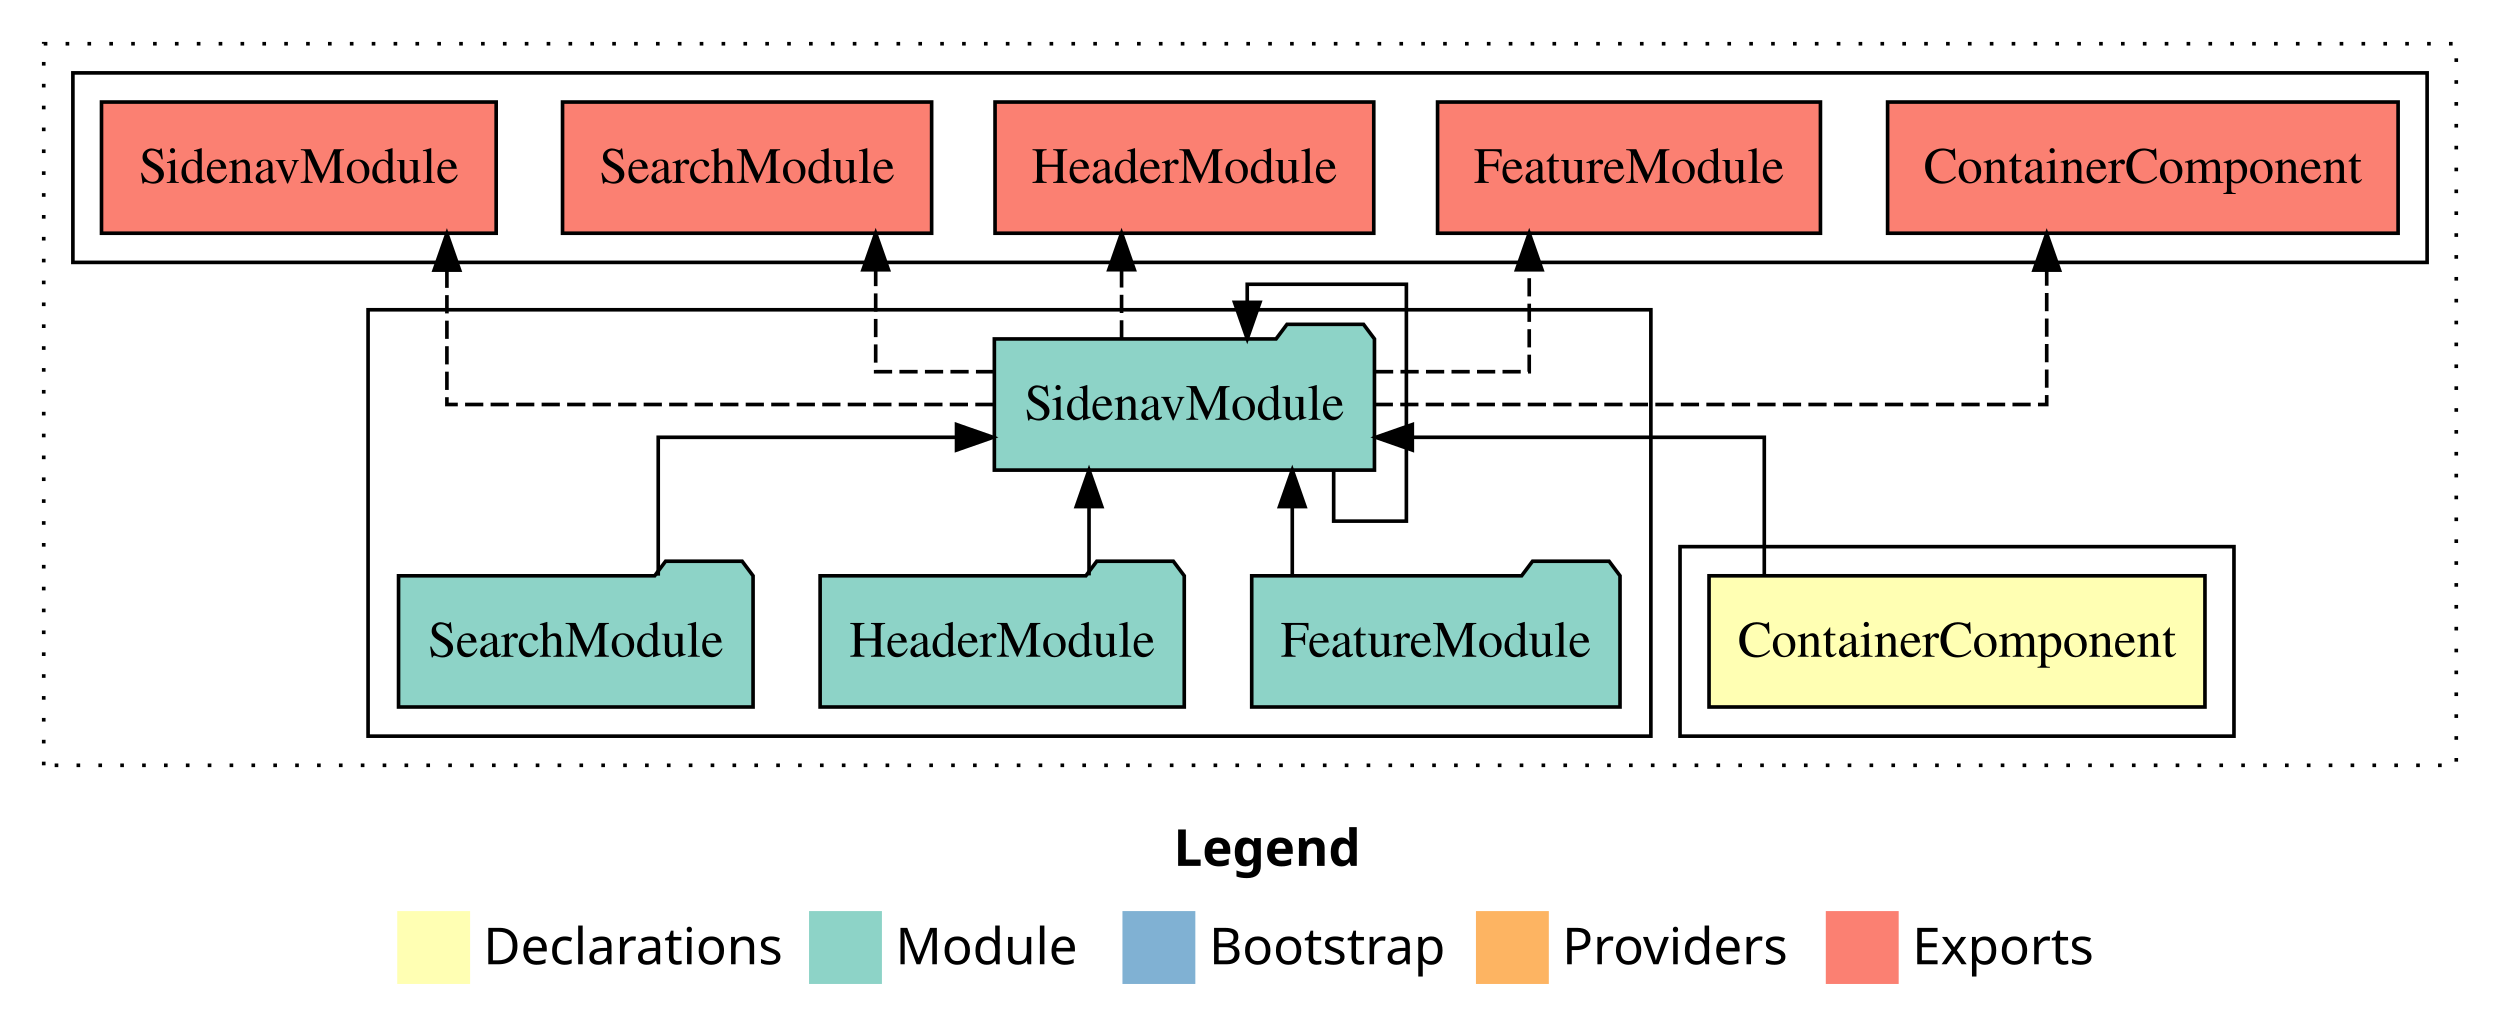
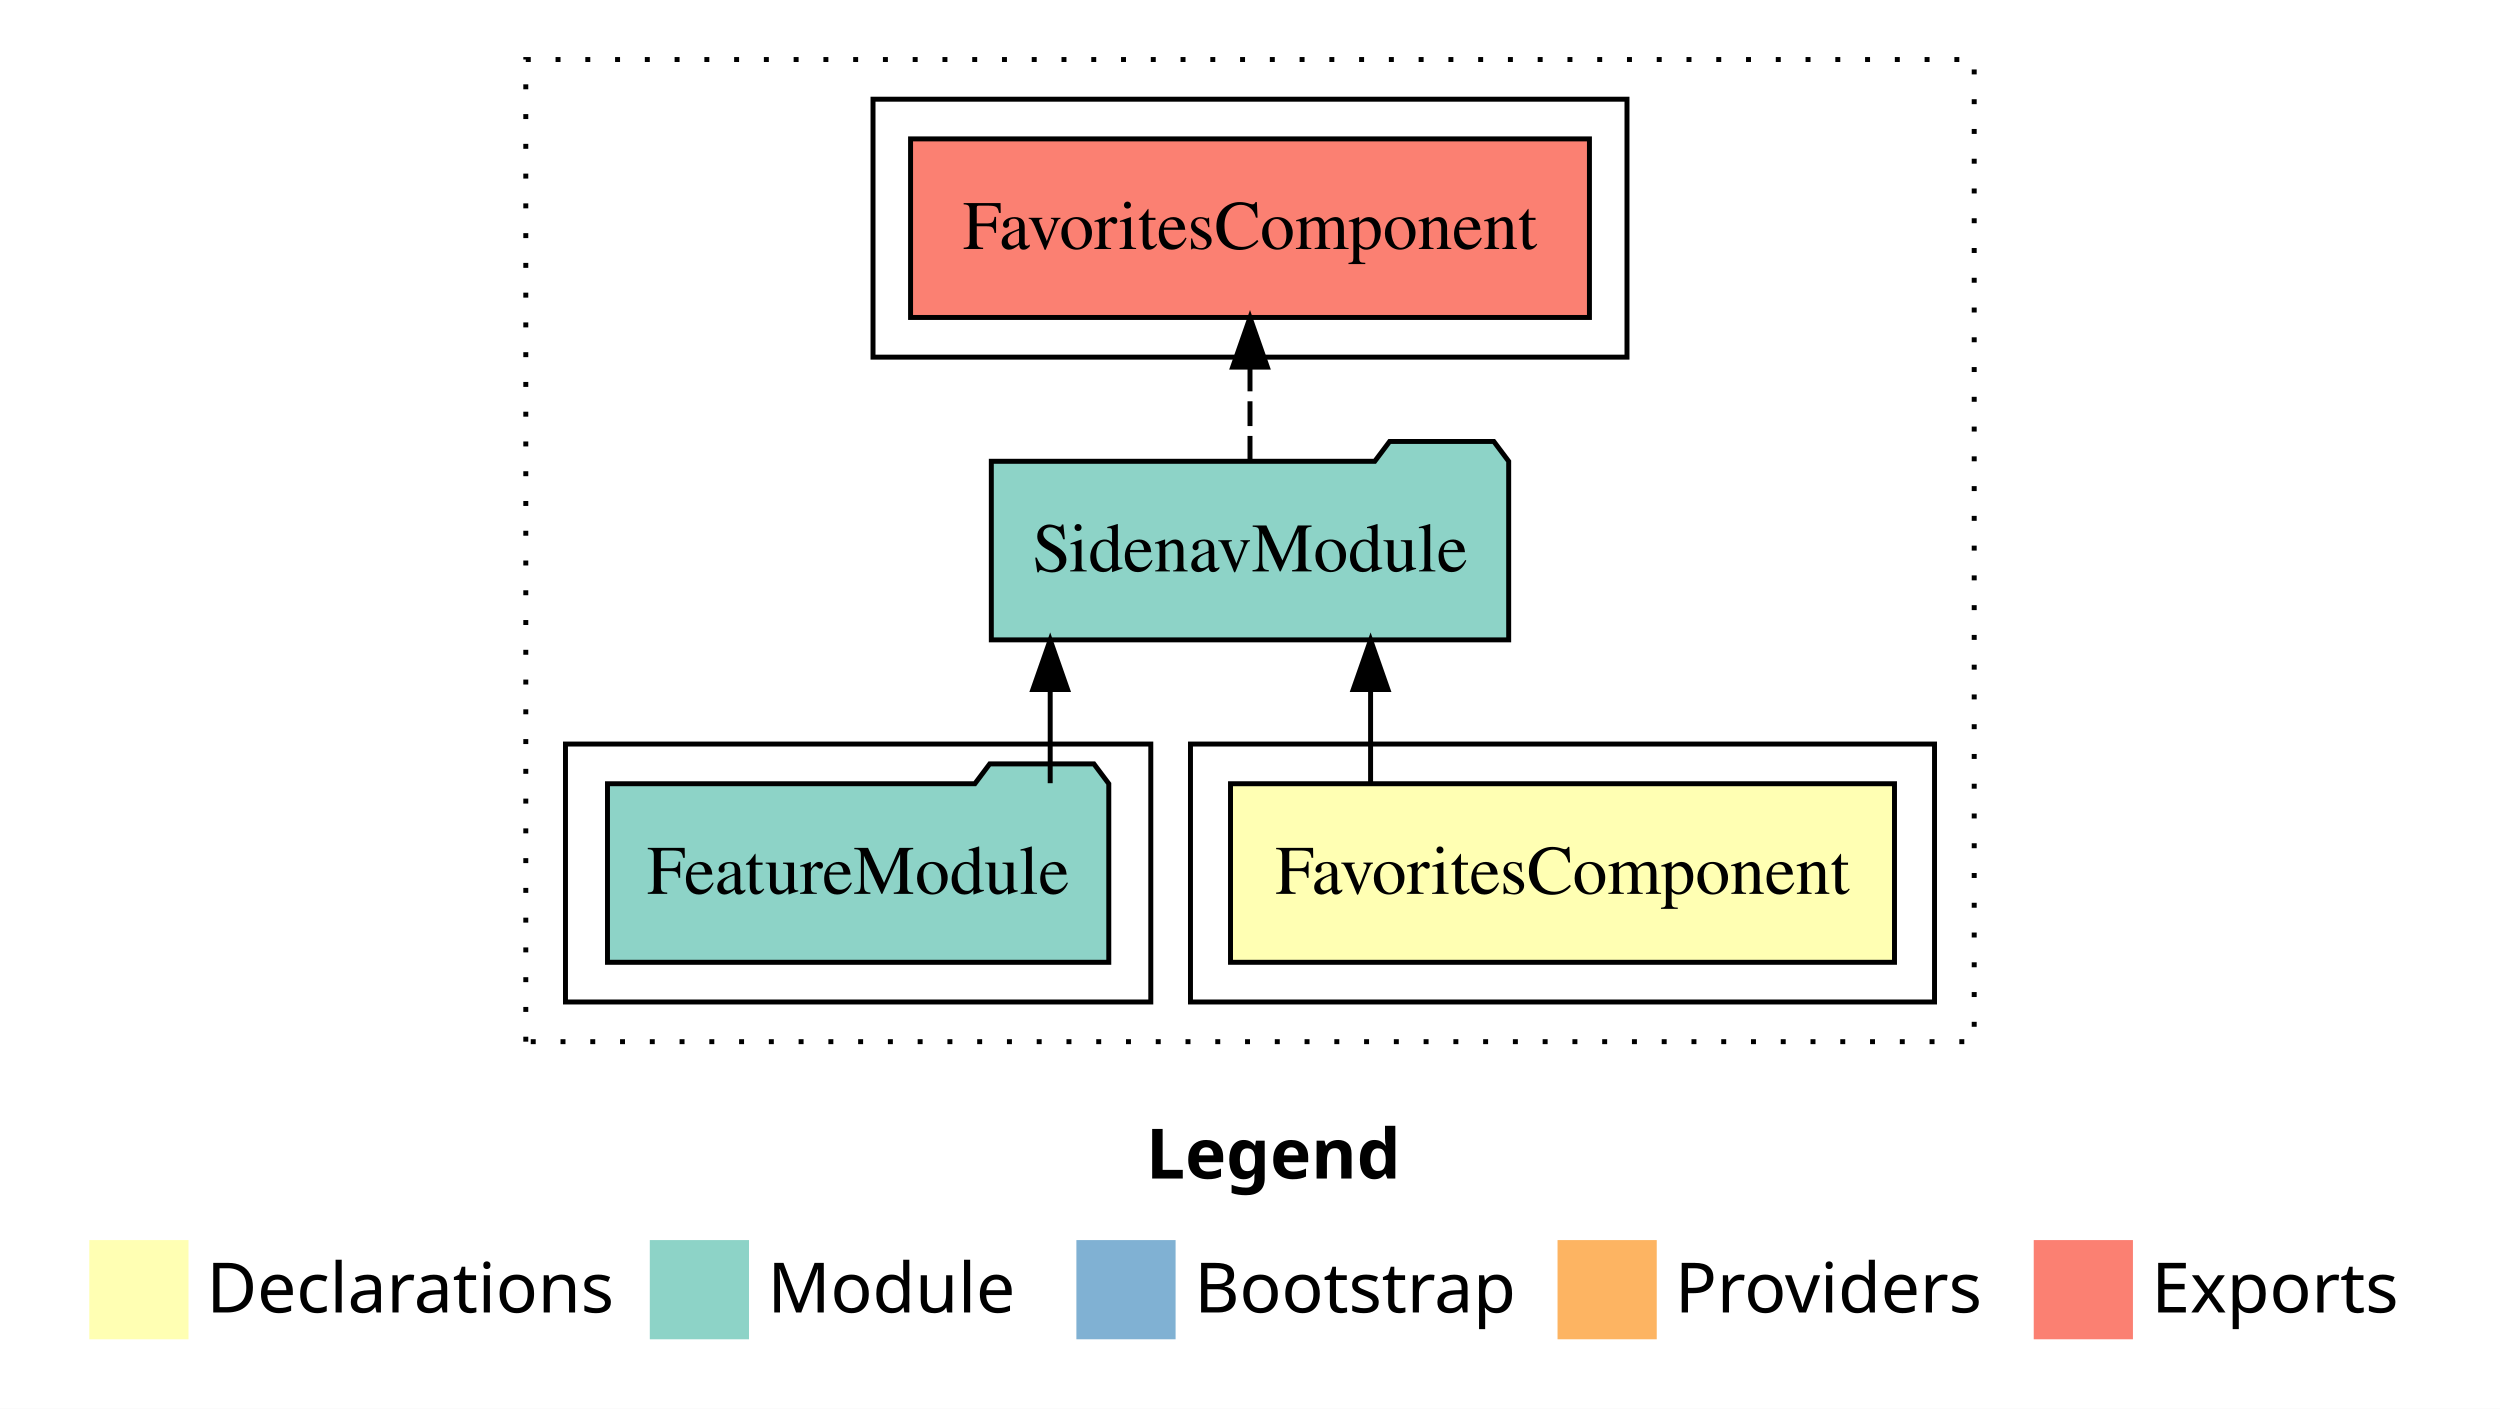
- <svg xmlns="http://www.w3.org/2000/svg" width="686pt" height="284pt" viewBox="0.00 0.00 686.00 284.00">
+ <svg xmlns="http://www.w3.org/2000/svg" width="504pt" height="284pt" viewBox="0.00 0.00 504.00 284.00">
  <g id="graph0" class="graph" transform="scale(1 1) rotate(0) translate(4 280)">
-     <polygon fill="white" stroke="transparent" points="-4,4 -4,-280 682,-280 682,4 -4,4" />
-     <text text-anchor="start" x="318.01" y="-42.4" font-family="sans-serif" font-weight="bold" font-size="14.00">Legend</text>
-     <polygon fill="#ffffb3" stroke="transparent" points="105,-10 105,-30 125,-30 125,-10 105,-10" />
-     <text text-anchor="start" x="128.63" y="-15.4" font-family="sans-serif" font-size="14.00">  Declarations</text>
-     <polygon fill="#8dd3c7" stroke="transparent" points="218,-10 218,-30 238,-30 238,-10 218,-10" />
-     <text text-anchor="start" x="241.73" y="-15.4" font-family="sans-serif" font-size="14.00">  Module</text>
-     <polygon fill="#80b1d3" stroke="transparent" points="304,-10 304,-30 324,-30 324,-10 304,-10" />
-     <text text-anchor="start" x="327.78" y="-15.4" font-family="sans-serif" font-size="14.00">  Bootstrap</text>
-     <polygon fill="#fdb462" stroke="transparent" points="401,-10 401,-30 421,-30 421,-10 401,-10" />
-     <text text-anchor="start" x="424.67" y="-15.4" font-family="sans-serif" font-size="14.00">  Providers</text>
-     <polygon fill="#fb8072" stroke="transparent" points="497,-10 497,-30 517,-30 517,-10 497,-10" />
-     <text text-anchor="start" x="520.73" y="-15.4" font-family="sans-serif" font-size="14.00">  Exports</text>
+     <polygon fill="white" stroke="transparent" points="-4,4 -4,-280 500,-280 500,4 -4,4" />
+     <text text-anchor="start" x="227.01" y="-42.4" font-family="sans-serif" font-weight="bold" font-size="14.00">Legend</text>
+     <polygon fill="#ffffb3" stroke="transparent" points="14,-10 14,-30 34,-30 34,-10 14,-10" />
+     <text text-anchor="start" x="37.63" y="-15.4" font-family="sans-serif" font-size="14.00">  Declarations</text>
+     <polygon fill="#8dd3c7" stroke="transparent" points="127,-10 127,-30 147,-30 147,-10 127,-10" />
+     <text text-anchor="start" x="150.73" y="-15.4" font-family="sans-serif" font-size="14.00">  Module</text>
+     <polygon fill="#80b1d3" stroke="transparent" points="213,-10 213,-30 233,-30 233,-10 213,-10" />
+     <text text-anchor="start" x="236.78" y="-15.4" font-family="sans-serif" font-size="14.00">  Bootstrap</text>
+     <polygon fill="#fdb462" stroke="transparent" points="310,-10 310,-30 330,-30 330,-10 310,-10" />
+     <text text-anchor="start" x="333.67" y="-15.4" font-family="sans-serif" font-size="14.00">  Providers</text>
+     <polygon fill="#fb8072" stroke="transparent" points="406,-10 406,-30 426,-30 426,-10 406,-10" />
+     <text text-anchor="start" x="429.73" y="-15.4" font-family="sans-serif" font-size="14.00">  Exports</text>
    <g id="clust1" class="cluster">
-       <polygon fill="none" stroke="black" stroke-dasharray="1,5" points="8,-70 8,-268 670,-268 670,-70 8,-70" />
+       <polygon fill="none" stroke="black" stroke-dasharray="1,5" points="102,-70 102,-268 394,-268 394,-70 102,-70" />
    </g>
    <g id="clust5" class="cluster">
-       <polygon fill="none" stroke="black" points="16,-208 16,-260 662,-260 662,-208 16,-208" />
+       <polygon fill="none" stroke="black" points="172,-208 172,-260 324,-260 324,-208 172,-208" />
    </g>
    <g id="clust2" class="cluster">
-       <polygon fill="none" stroke="black" points="457,-78 457,-130 609,-130 609,-78 457,-78" />
+       <polygon fill="none" stroke="black" points="236,-78 236,-130 386,-130 386,-78 236,-78" />
    </g>
    <g id="clust4" class="cluster">
-       <polygon fill="none" stroke="black" points="97,-78 97,-195 449,-195 449,-78 97,-78" />
+       <polygon fill="none" stroke="black" points="110,-78 110,-130 228,-130 228,-78 110,-78" />
    </g>
    <g id="node1" class="node">
-       <polygon fill="#ffffb3" stroke="black" points="601.04,-122 464.96,-122 464.96,-86 601.04,-86 601.04,-122" />
-       <text text-anchor="middle" x="533" y="-99.8" font-family="Times,serif" font-size="14.00">ContainerComponent</text>
+       <polygon fill="#ffffb3" stroke="black" points="377.93,-122 244.07,-122 244.07,-86 377.93,-86 377.93,-122" />
+       <text text-anchor="middle" x="311" y="-99.8" font-family="Times,serif" font-size="14.00">FavoritesComponent</text>
    </g>
    <g id="node2" class="node">
-       <polygon fill="#8dd3c7" stroke="black" points="373.15,-187 370.15,-191 349.15,-191 346.15,-187 268.85,-187 268.85,-151 373.15,-151 373.15,-187" />
-       <text text-anchor="middle" x="321" y="-164.8" font-family="Times,serif" font-size="14.00">SidenavModule</text>
+       <polygon fill="#8dd3c7" stroke="black" points="300.15,-187 297.15,-191 276.15,-191 273.15,-187 195.85,-187 195.85,-151 300.15,-151 300.15,-187" />
+       <text text-anchor="middle" x="248" y="-164.8" font-family="Times,serif" font-size="14.00">SidenavModule</text>
    </g>
    <g id="edge1" class="edge">
-       <path fill="none" stroke="black" d="M480.12,-122.03C480.12,-138.4 480.12,-160 480.12,-160 480.12,-160 383.54,-160 383.54,-160" />
-       <polygon fill="black" stroke="black" points="383.54,-156.5 373.54,-160 383.54,-163.5 383.54,-156.5" />
+       <path fill="none" stroke="black" d="M272.31,-122.11C272.31,-122.11 272.31,-140.99 272.31,-140.99" />
+       <polygon fill="black" stroke="black" points="268.81,-140.99 272.31,-150.99 275.81,-140.99 268.81,-140.99" />
    </g>
-     <g id="edge5" class="edge">
-       <path fill="none" stroke="black" d="M361.96,-150.76C361.96,-143.57 361.96,-137 361.96,-137 361.96,-137 381.91,-137 381.91,-137 381.91,-137 381.91,-202 381.91,-202 381.91,-202 338.24,-202 338.24,-202 338.24,-202 338.24,-197.04 338.24,-197.04" />
-       <polygon fill="black" stroke="black" points="341.74,-197.04 338.24,-187.04 334.74,-197.04 341.74,-197.04" />
+     <g id="node4" class="node">
+       <polygon fill="#fb8072" stroke="black" points="316.43,-252 179.57,-252 179.57,-216 316.43,-216 316.43,-252" />
+       <text text-anchor="middle" x="248" y="-229.8" font-family="Times,serif" font-size="14.00">FavoritesComponent </text>
    </g>
-     <g id="node6" class="node">
-       <polygon fill="#fb8072" stroke="black" points="654.04,-252 513.96,-252 513.96,-216 654.04,-216 654.04,-252" />
-       <text text-anchor="middle" x="584" y="-229.8" font-family="Times,serif" font-size="14.00">ContainerComponent </text>
-     </g>
-     <g id="edge6" class="edge">
-       <path fill="none" stroke="black" stroke-dasharray="5,2" d="M373.22,-169C442.9,-169 557.62,-169 557.62,-169 557.62,-169 557.62,-205.89 557.62,-205.89" />
-       <polygon fill="black" stroke="black" points="554.13,-205.89 557.62,-215.89 561.13,-205.89 554.13,-205.89" />
-     </g>
-     <g id="node7" class="node">
-       <polygon fill="#fb8072" stroke="black" points="495.53,-252 390.47,-252 390.47,-216 495.53,-216 495.53,-252" />
-       <text text-anchor="middle" x="443" y="-229.8" font-family="Times,serif" font-size="14.00">FeatureModule </text>
-     </g>
-     <g id="edge7" class="edge">
-       <path fill="none" stroke="black" stroke-dasharray="5,2" d="M373.29,-178C395.18,-178 415.62,-178 415.62,-178 415.62,-178 415.62,-205.97 415.62,-205.97" />
-       <polygon fill="black" stroke="black" points="412.13,-205.97 415.62,-215.97 419.13,-205.97 412.13,-205.97" />
-     </g>
-     <g id="node8" class="node">
-       <polygon fill="#fb8072" stroke="black" points="372.96,-252 269.04,-252 269.04,-216 372.96,-216 372.96,-252" />
-       <text text-anchor="middle" x="321" y="-229.8" font-family="Times,serif" font-size="14.00">HeaderModule </text>
-     </g>
-     <g id="edge8" class="edge">
-       <path fill="none" stroke="black" stroke-dasharray="5,2" d="M303.76,-187.11C303.76,-187.11 303.76,-205.99 303.76,-205.99" />
-       <polygon fill="black" stroke="black" points="300.26,-205.99 303.76,-215.99 307.26,-205.99 300.26,-205.99" />
-     </g>
-     <g id="node9" class="node">
-       <polygon fill="#fb8072" stroke="black" points="251.64,-252 150.36,-252 150.36,-216 251.64,-216 251.64,-252" />
-       <text text-anchor="middle" x="201" y="-229.8" font-family="Times,serif" font-size="14.00">SearchModule </text>
-     </g>
-     <g id="edge9" class="edge">
-       <path fill="none" stroke="black" stroke-dasharray="5,2" d="M268.8,-178C251.37,-178 236.29,-178 236.29,-178 236.29,-178 236.29,-205.97 236.29,-205.97" />
-       <polygon fill="black" stroke="black" points="232.79,-205.97 236.29,-215.97 239.79,-205.97 232.79,-205.97" />
-     </g>
-     <g id="node10" class="node">
-       <polygon fill="#fb8072" stroke="black" points="132.15,-252 23.85,-252 23.85,-216 132.15,-216 132.15,-252" />
-       <text text-anchor="middle" x="78" y="-229.8" font-family="Times,serif" font-size="14.00">SidenavModule </text>
-     </g>
-     <g id="edge10" class="edge">
-       <path fill="none" stroke="black" stroke-dasharray="5,2" d="M268.62,-169C208.66,-169 118.63,-169 118.63,-169 118.63,-169 118.63,-205.89 118.63,-205.89" />
-       <polygon fill="black" stroke="black" points="115.13,-205.89 118.63,-215.89 122.13,-205.89 115.13,-205.89" />
+     <g id="edge3" class="edge">
+       <path fill="none" stroke="black" stroke-dasharray="5,2" d="M248,-187.11C248,-187.11 248,-205.99 248,-205.99" />
+       <polygon fill="black" stroke="black" points="244.5,-205.99 248,-215.99 251.5,-205.99 244.5,-205.99" />
    </g>
    <g id="node3" class="node">
-       <polygon fill="#8dd3c7" stroke="black" points="440.53,-122 437.53,-126 416.53,-126 413.53,-122 339.47,-122 339.47,-86 440.53,-86 440.53,-122" />
-       <text text-anchor="middle" x="390" y="-99.8" font-family="Times,serif" font-size="14.00">FeatureModule</text>
+       <polygon fill="#8dd3c7" stroke="black" points="219.53,-122 216.53,-126 195.53,-126 192.53,-122 118.47,-122 118.47,-86 219.53,-86 219.53,-122" />
+       <text text-anchor="middle" x="169" y="-99.8" font-family="Times,serif" font-size="14.00">FeatureModule</text>
    </g>
    <g id="edge2" class="edge">
-       <path fill="none" stroke="black" d="M350.6,-122.11C350.6,-122.11 350.6,-140.99 350.6,-140.99" />
-       <polygon fill="black" stroke="black" points="347.1,-140.99 350.6,-150.99 354.1,-140.99 347.1,-140.99" />
-     </g>
-     <g id="node4" class="node">
-       <polygon fill="#8dd3c7" stroke="black" points="320.96,-122 317.96,-126 296.96,-126 293.96,-122 221.04,-122 221.04,-86 320.96,-86 320.96,-122" />
-       <text text-anchor="middle" x="271" y="-99.8" font-family="Times,serif" font-size="14.00">HeaderModule</text>
-     </g>
-     <g id="edge3" class="edge">
-       <path fill="none" stroke="black" d="M294.83,-122.11C294.83,-122.11 294.83,-140.99 294.83,-140.99" />
-       <polygon fill="black" stroke="black" points="291.33,-140.99 294.83,-150.99 298.33,-140.99 291.33,-140.99" />
-     </g>
-     <g id="node5" class="node">
-       <polygon fill="#8dd3c7" stroke="black" points="202.64,-122 199.64,-126 178.64,-126 175.64,-122 105.36,-122 105.36,-86 202.64,-86 202.64,-122" />
-       <text text-anchor="middle" x="154" y="-99.8" font-family="Times,serif" font-size="14.00">SearchModule</text>
-     </g>
-     <g id="edge4" class="edge">
-       <path fill="none" stroke="black" d="M176.62,-122.03C176.62,-138.4 176.62,-160 176.62,-160 176.62,-160 258.47,-160 258.47,-160" />
-       <polygon fill="black" stroke="black" points="258.47,-163.5 268.47,-160 258.47,-156.5 258.47,-163.5" />
+       <path fill="none" stroke="black" d="M207.72,-122.11C207.72,-122.11 207.72,-140.99 207.72,-140.99" />
+       <polygon fill="black" stroke="black" points="204.22,-140.99 207.72,-150.99 211.22,-140.99 204.22,-140.99" />
    </g>
  </g>
</svg>
